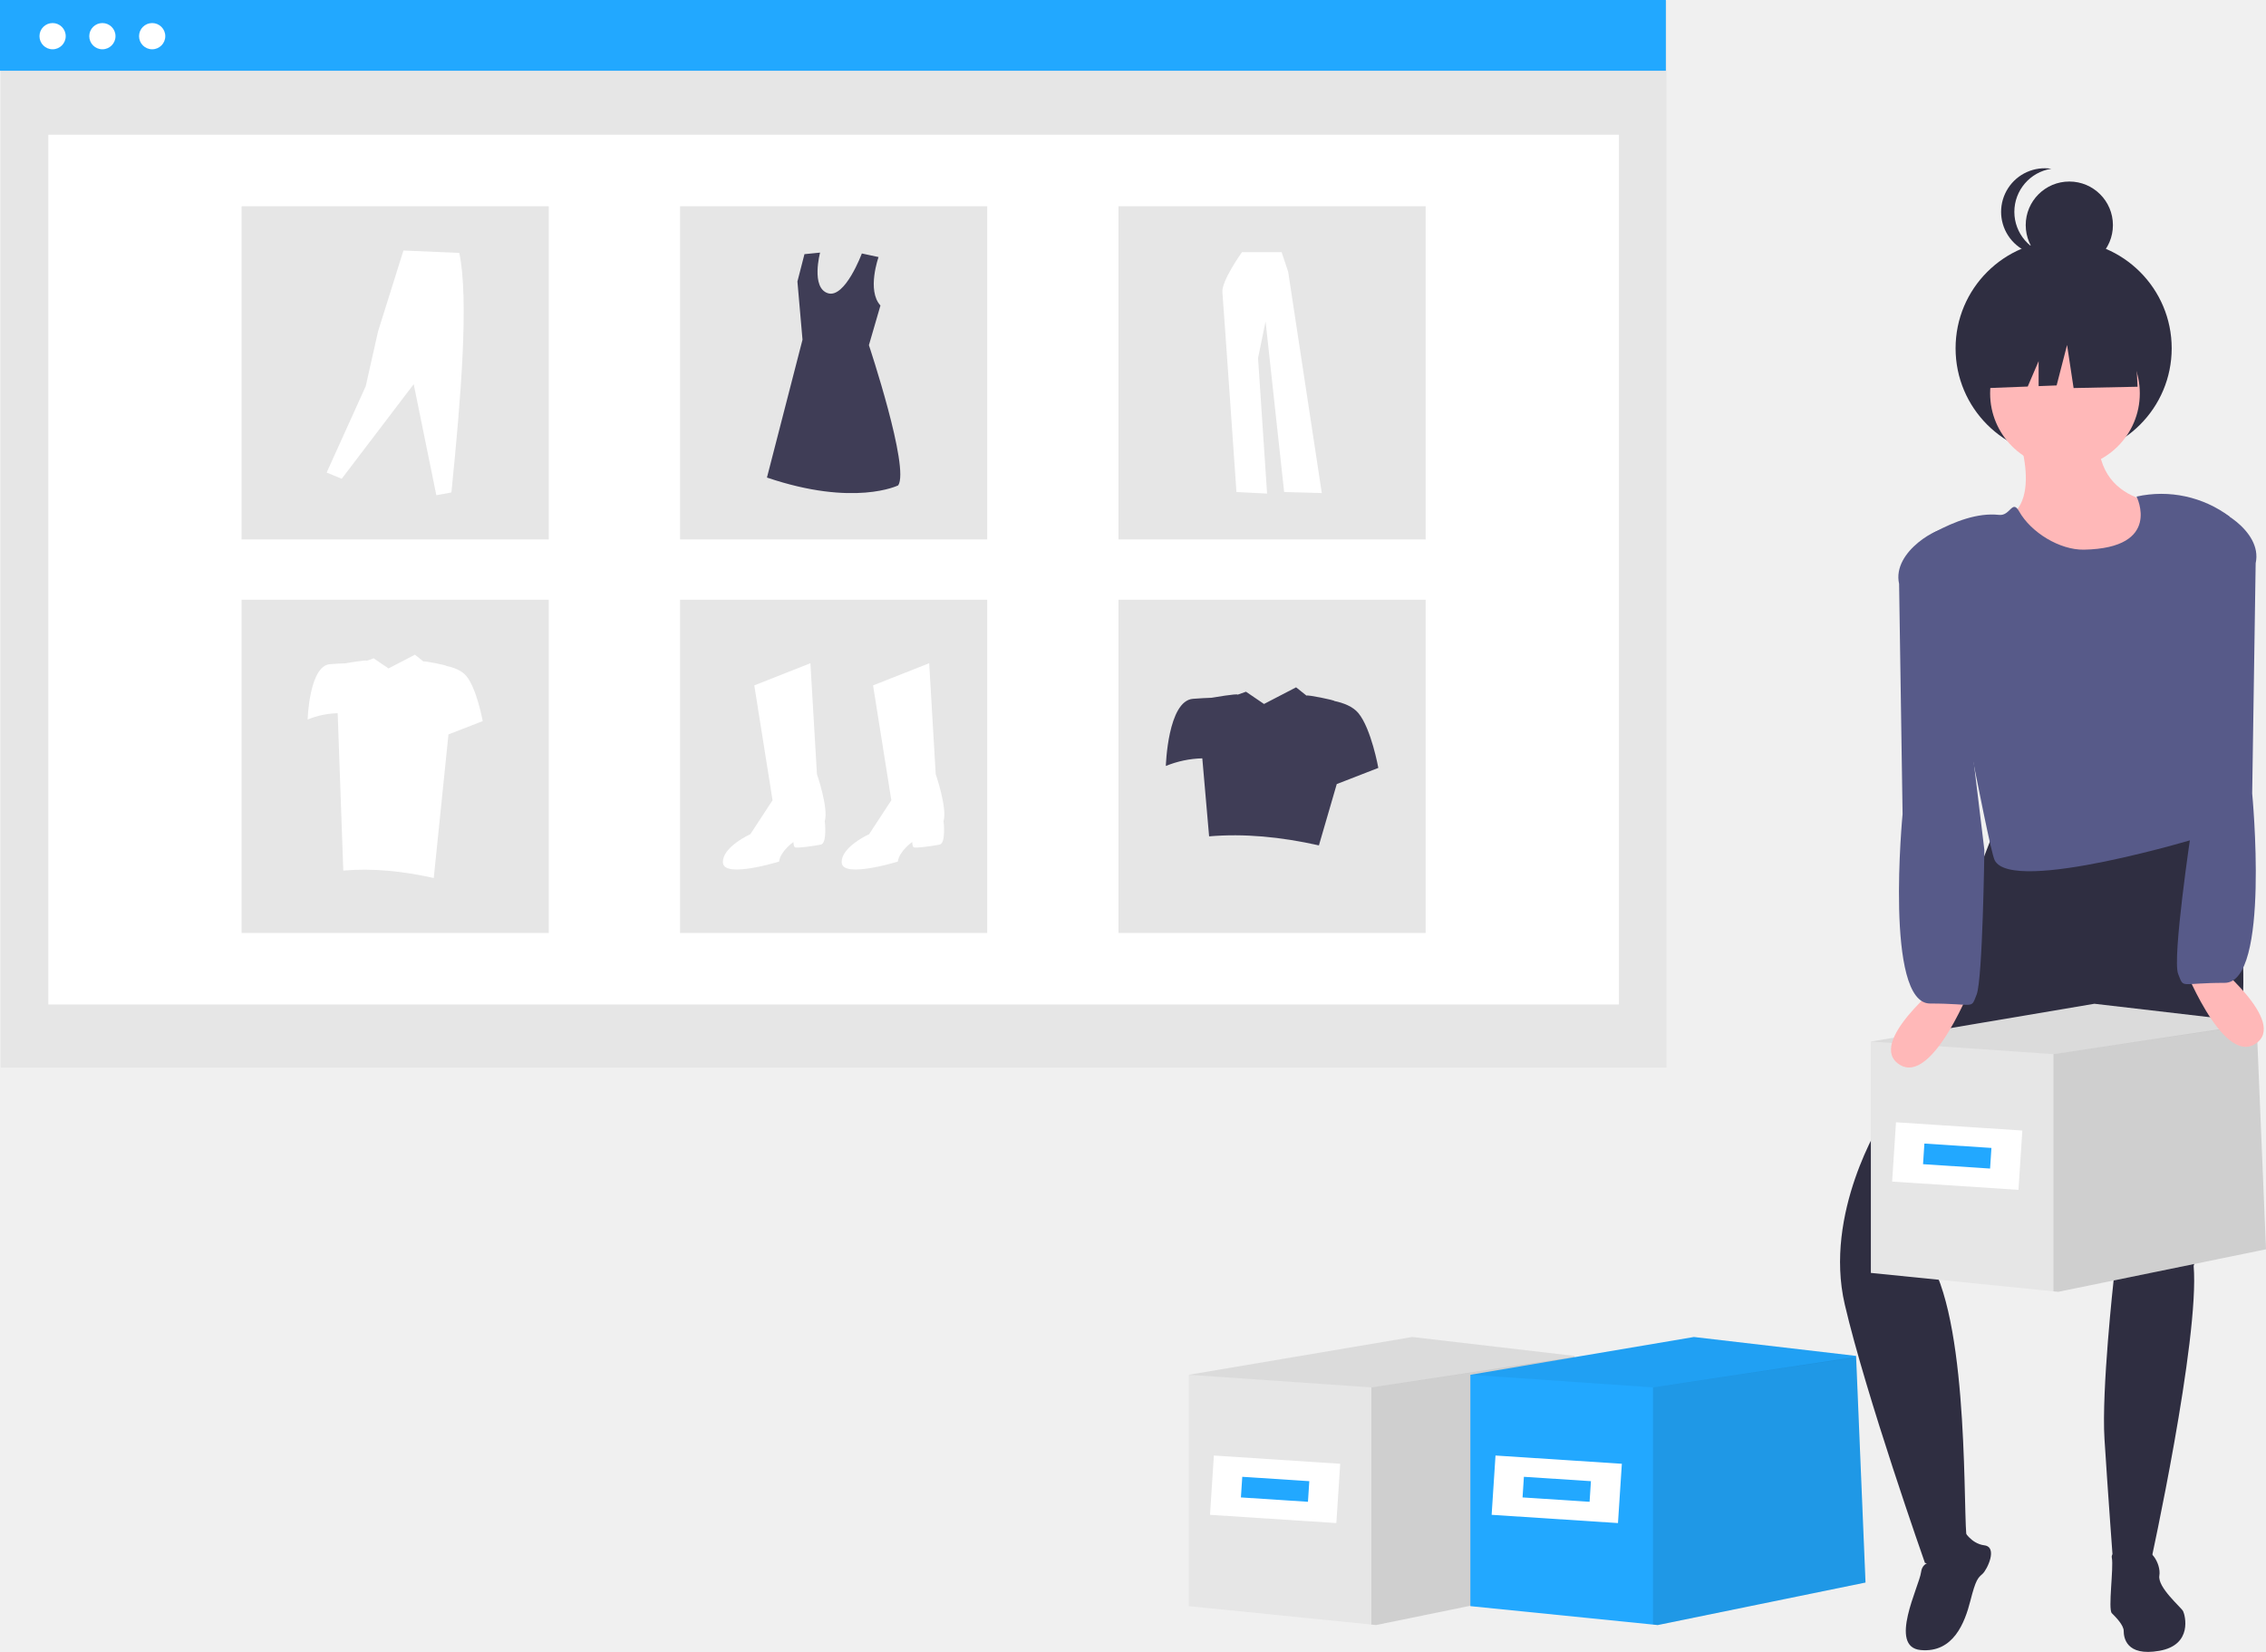
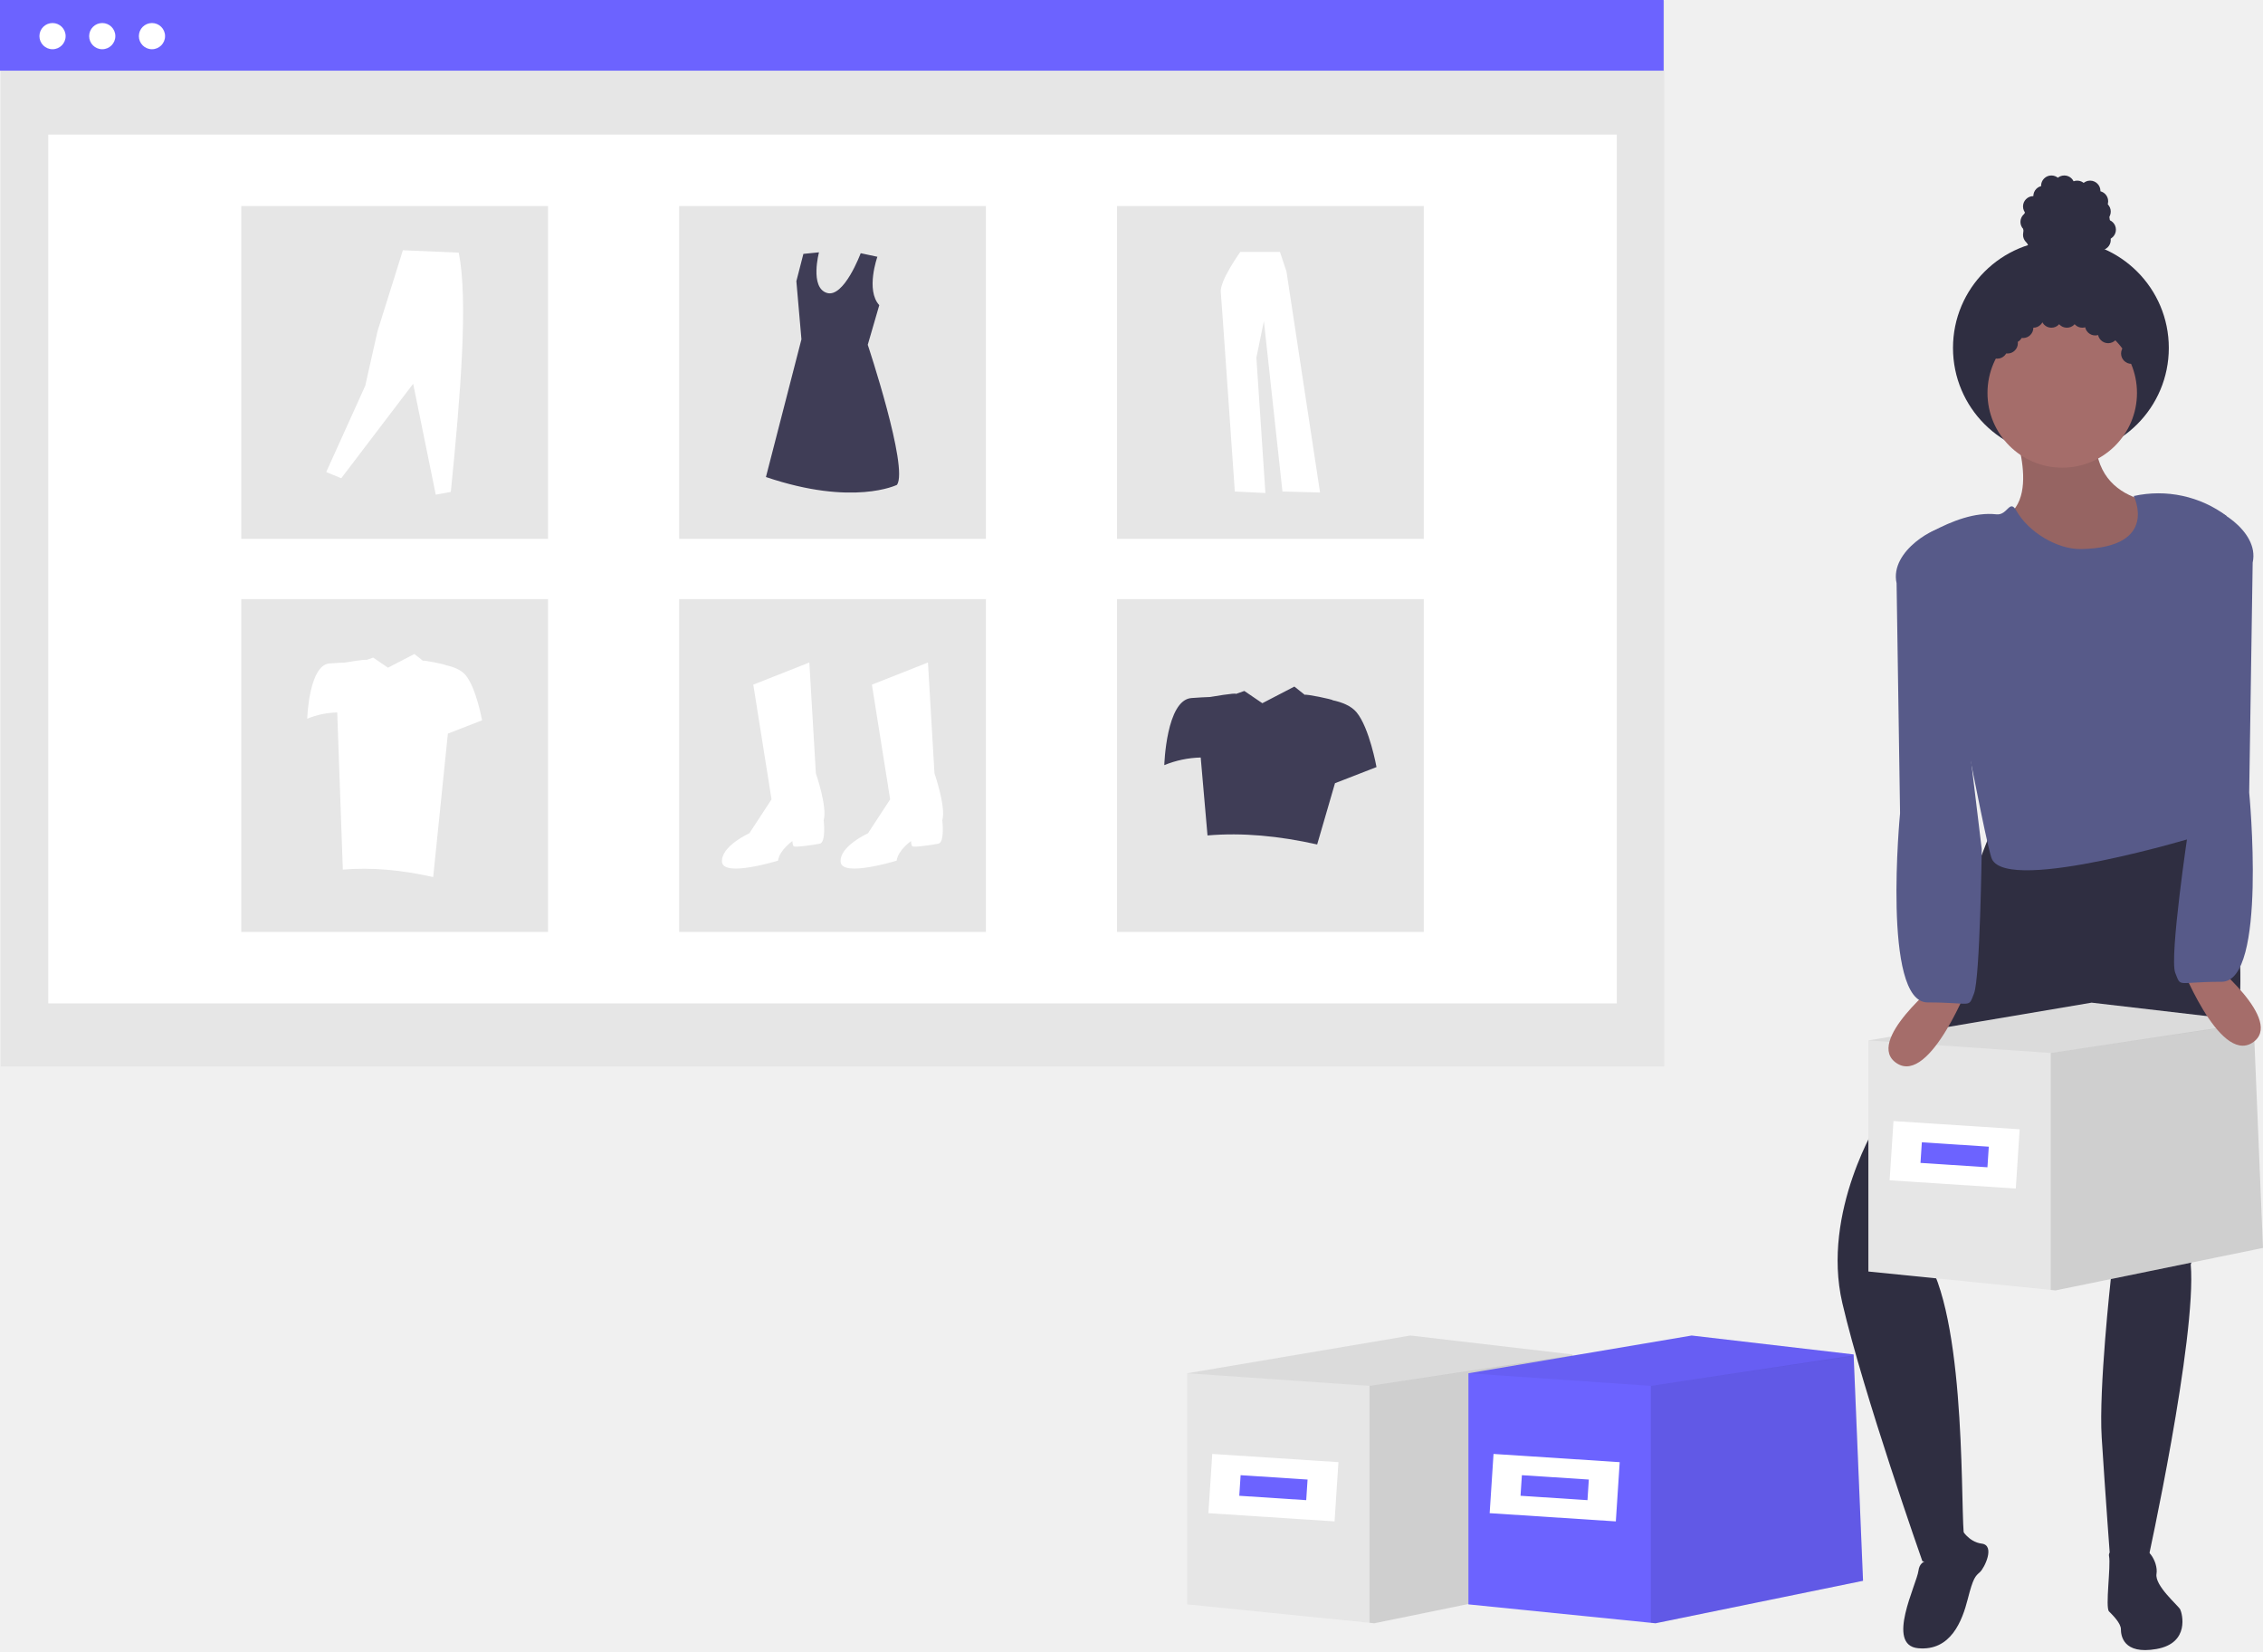
- <svg xmlns="http://www.w3.org/2000/svg" id="a80234ba-f3f6-42a2-9225-8d803f7486aa" data-name="Layer 1" width="877" height="639.474" viewBox="0 0 877 639.474">
-   <rect x="0.275" y="0.365" width="644.725" height="412.91" fill="#e6e6e6" />
-   <rect x="18.711" y="52.155" width="607.853" height="336.693" fill="#fff" />
-   <rect width="644.725" height="27.39" fill="#22A8FF" />
-   <circle cx="20.354" cy="14.003" r="5.077" fill="#fff" />
-   <circle cx="39.624" cy="14.003" r="5.077" fill="#fff" />
-   <circle cx="58.893" cy="14.003" r="5.077" fill="#fff" />
-   <rect x="93.501" y="79.848" width="118.887" height="128.982" fill="#e6e6e6" />
-   <rect x="263.193" y="79.848" width="118.887" height="128.982" fill="#e6e6e6" />
-   <rect x="432.885" y="79.848" width="118.887" height="128.982" fill="#e6e6e6" />
-   <rect x="93.501" y="232.176" width="118.887" height="128.982" fill="#e6e6e6" />
-   <rect x="263.193" y="232.176" width="118.887" height="128.982" fill="#e6e6e6" />
-   <rect x="432.885" y="232.176" width="118.887" height="128.982" fill="#e6e6e6" />
-   <path d="M453.428,395.588l21.722-8.588,2.526,42.939s4.546,13.134,3.031,18.186c0,0,1.01,8.588-1.515,9.093s-9.598,1.515-10.103,1.01-.505-2.021-.505-2.021-5.052,3.536-5.557,7.577c0,0-21.217,6.567-21.722.505s10.608-11.114,10.608-11.114l8.588-13.134Z" transform="translate(-161.5 -130.2629)" fill="#fff" />
-   <path d="M499.397,395.588l21.722-8.588,2.526,42.939s4.546,13.134,3.031,18.186c0,0,1.01,8.588-1.515,9.093s-9.598,1.515-10.103,1.01-.505-2.021-.505-2.021-5.052,3.536-5.557,7.577c0,0-21.217,6.567-21.722.505s10.608-11.114,10.608-11.114l8.588-13.134Z" transform="translate(-161.5 -130.2629)" fill="#fff" />
-   <path d="M501.522,229.773s-4.625,12.924.734,18.752l-4.468,15.353s15.874,47.622,11.339,54.274c0,0-16.932,8.466-50.796-3.024l13.757-53.367-1.965-22.526,2.721-10.583,6.047-.605s-3.628,13.606,3.024,15.723S495.056,228.387,495.056,228.387Z" transform="translate(-161.5 -130.2629)" fill="#3f3d56" />
-   <path d="M287.921,313.204l5.837,2.388,27.858-36.613,8.755,42.98,5.837-1.061c3.744-37.055,6.797-74.85,3.051-92.726l-21.623-.929-9.816,31.307L303.044,279.775Z" transform="translate(-161.5 -130.2629)" fill="#fff" />
-   <path d="M642.178,227.875s-7.966,11.074-7.577,15.543,5.44,77.327,5.44,77.327l11.852.583L648.395,268.87l2.914-14.183,7.189,66.058,14.572.389-13.017-85.681-2.526-7.577Z" transform="translate(-161.5 -130.2629)" fill="#fff" />
-   <path d="M687.2,406.281c-2.115-2.538-5.751-3.91-9.242-4.652.105-.317-10.618-2.532-10.798-2.076l-4.041-3.219-12.415,6.447-6.977-4.75-3.241,1.15c.132-.572-10.061,1.194-10.061,1.194-1.947.07-4.434.192-7.218.406-9.749.75-10.499,25.997-10.499,25.997a39.852,39.852,0,0,1,14.113-2.955l2.635,30.202c13.553-1.162,27.767.19,42.496,3.5L678.86,433.785l16.089-6.257S692.2,412.28,687.2,406.281Z" transform="translate(-161.5 -130.2629)" fill="#3f3d56" />
-   <path d="M341.941,391.901c-1.743-2.091-4.738-3.222-7.615-3.833.086-.262-8.749-2.086-8.897-1.71l-3.33-2.652-10.229,5.312-5.749-3.913-2.67.948c.109-.471-8.29.983-8.29.983-1.604.058-3.654.158-5.947.335-8.033.618-8.651,21.421-8.651,21.421a32.836,32.836,0,0,1,11.629-2.435L294.362,467.27c11.167-.958,22.879.157,35.015,2.884l5.692-55.59,13.257-5.155S346.06,396.845,341.941,391.901Z" transform="translate(-161.5 -130.2629)" fill="#fff" />
-   <polygon points="613 612.618 532.578 629.079 530.745 628.892 460.071 621.759 460.071 532.196 546.587 517.569 609.346 524.888 609.369 525.285 609.369 525.472 613 612.618" fill="#e6e6e6" />
-   <polygon points="613 612.618 532.578 629.079 530.745 628.892 530.745 537.076 609.369 525.285 613 612.618" opacity="0.1" style="isolation:isolate" />
-   <polygon points="609.369 525.472 609.346 525.495 530.745 537.076 460.071 532.196 546.587 517.569 609.346 524.888 609.369 525.285 609.369 525.472" opacity="0.05" style="isolation:isolate" />
-   <rect x="630.5" y="695.287" width="49" height="23" transform="translate(-114.0789 -171.4202) rotate(3.73411)" fill="#fff" />
-   <rect x="642" y="702.787" width="26" height="8" transform="translate(-114.0789 -171.4202) rotate(3.73411)" fill="#22A8FF" />
-   <polygon points="722 612.618 641.578 629.079 639.745 628.892 569.071 621.759 569.071 532.196 655.587 517.569 718.346 524.888 718.369 525.285 718.369 525.472 722 612.618" fill="#22A8FF" />
-   <polygon points="722 612.618 641.578 629.079 639.745 628.892 639.745 537.076 718.369 525.285 722 612.618" opacity="0.1" style="isolation:isolate" />
-   <polygon points="718.369 525.472 718.346 525.495 639.745 537.076 569.071 532.196 655.587 517.569 718.346 524.888 718.369 525.285 718.369 525.472" opacity="0.05" style="isolation:isolate" />
-   <rect x="739.5" y="695.287" width="49" height="23" transform="translate(-113.8475 -178.519) rotate(3.73411)" fill="#fff" />
-   <rect x="751" y="702.787" width="26" height="8" transform="translate(-113.8475 -178.519) rotate(3.73411)" fill="#22A8FF" />
-   <path d="M941.695,295.884s14.19,36.656-11.825,36.656,40.204,36.656,66.218,15.372,10.642-22.467,10.642-22.467-34.291,3.547-33.109-27.197Z" transform="translate(-161.5 -130.2629)" fill="#ffb8b8" />
-   <circle cx="798.679" cy="134.835" r="41.82" fill="#2f2e41" />
-   <path d="M934.6,448.422,889.666,564.303S867.2,599.777,875.477,635.251,906.5,735.287,906.5,735.287s17.183,4.372,16-11,.737-89.898-17-110l71.669-81.911,2.365,93.415s-4.73,42.569-3.547,61.488,3.547,50.846,3.547,50.846l14.19-2.365s19.142-87.094,16.777-115.473c0,0,43.934-137.891-1-171Z" transform="translate(-161.5 -130.2629)" fill="#2f2e41" />
-   <path d="M911.44,735.095s-5.785-1.473-6.452,3.833-12.835,28.903-.131,30.085,17.1-10.705,19.228-19.062,2.934-8.836,4.711-10.437,6.006-10.373.7-11.039-8.027-5.885-8.027-5.885S919.796,737.223,911.44,735.095Z" transform="translate(-161.5 -130.2629)" fill="#2f2e41" />
-   <path d="M988.797,730.991s-10.73-1.533-9.963,2.299-1.533,19.927,0,21.459,4.598,4.598,4.598,6.898.766,9.963,13.795,7.664,9.963-13.795,9.197-15.328-9.963-9.197-9.197-13.795S993.395,727.926,988.797,730.991Z" transform="translate(-161.5 -130.2629)" fill="#2f2e41" />
-   <circle cx="799.195" cy="152.276" r="28.966" fill="#ffb8b8" />
-   <path d="M988.402,322.489s10.103,19.989-20.35,20.556c-9.362.174-20.495-6.648-25.091-14.806-2.708-4.806-3.392,1.832-7.77,1.345-8.292-.921-17.15,2.518-25.076,6.733a5.001,5.001,0,0,0-2.442,5.866C913.684,362.127,930.85,458.064,933.5,463.287c6.767,13.339,80-9,80-9,1.004-36.294-12.17-87.071,11-124A44.135,44.135,0,0,0,988.402,322.489Z" transform="translate(-161.5 -130.2629)" fill="#575a89" />
-   <polygon points="826.283 130.002 805.06 118.886 775.753 123.433 769.69 150.214 784.784 149.633 789 139.794 789 149.471 795.965 149.203 800.007 133.539 802.534 150.214 827.292 149.708 826.283 130.002" fill="#2f2e41" />
-   <circle cx="800.88" cy="87.146" r="16.875" fill="#2f2e41" />
-   <path d="M941.104,212.273a16.879,16.879,0,0,1,14.307-16.68,16.875,16.875,0,1,0,0,33.361A16.879,16.879,0,0,1,941.104,212.273Z" transform="translate(-161.5 -130.2629)" fill="#2f2e41" />
-   <polygon points="877 483.618 796.578 500.079 794.745 499.892 724.071 492.759 724.071 403.196 810.587 388.569 873.346 395.888 873.369 396.285 873.369 396.472 877 483.618" fill="#e6e6e6" />
-   <polygon points="877 483.618 796.578 500.079 794.745 499.892 794.745 408.076 873.369 396.285 877 483.618" opacity="0.1" style="isolation:isolate" />
-   <polygon points="873.369 396.472 873.346 396.495 794.745 408.076 724.071 403.196 810.587 388.569 873.346 395.888 873.369 396.285 873.369 396.472" opacity="0.05" style="isolation:isolate" />
-   <rect x="894.5" y="566.287" width="49" height="23" transform="translate(-121.9197 -188.8875) rotate(3.73411)" fill="#fff" />
-   <rect x="906" y="573.787" width="26" height="8" transform="translate(-121.9197 -188.8875) rotate(3.73411)" fill="#22A8FF" />
-   <path d="M913.221,510.457s-29.562,23.649-16.555,31.927,28.379-31.927,28.379-31.927Z" transform="translate(-161.5 -130.2629)" fill="#ffb8b8" />
-   <path d="M914.5,335.287c-1.531-1.726-20.867,8.136-18,21l1.349,89.134s-7.095,73.313,10.642,73.313,15.644,2.465,18.009-3.447,3-56,3-56Z" transform="translate(-161.5 -130.2629)" fill="#575a89" />
-   <path d="M1005.954,502.457s15.372,40.204,28.379,31.927-16.555-31.927-16.555-31.927Z" transform="translate(-161.5 -130.2629)" fill="#ffb8b8" />
-   <path d="M1009.5,452.287s-7.365,49.088-5,55,.272,3.447,18.009,3.447,10.642-73.313,10.642-73.313L1034.5,348.287c2.867-12.864-16.469-22.726-18-21l-17,58Z" transform="translate(-161.5 -130.2629)" fill="#575a89" />
+ <svg xmlns="http://www.w3.org/2000/svg" width="877" height="640" viewBox="0 0 877 640" fill="none">
+   <g clip-path="url(#clip0)">
+     <path d="M645 0.365H0.275V413.276H645V0.365Z" fill="#E6E6E6" />
+     <path d="M626.564 52.154H18.711V388.848H626.564V52.154Z" fill="white" />
+     <path d="M644.725 0H0V27.39H644.725V0Z" fill="#6C63FF" />
+     <path d="M20.354 19.08C23.158 19.08 25.431 16.807 25.431 14.003C25.431 11.2 23.158 8.927 20.354 8.927C17.55 8.927 15.278 11.2 15.278 14.003C15.278 16.807 17.55 19.08 20.354 19.08Z" fill="white" />
+     <path d="M39.624 19.08C42.427 19.08 44.7 16.807 44.7 14.003C44.7 11.2 42.427 8.927 39.624 8.927C36.82 8.927 34.547 11.2 34.547 14.003C34.547 16.807 36.82 19.08 39.624 19.08Z" fill="white" />
+     <path d="M58.893 19.08C61.697 19.08 63.97 16.807 63.97 14.003C63.97 11.2 61.697 8.927 58.893 8.927C56.089 8.927 53.816 11.2 53.816 14.003C53.816 16.807 56.089 19.08 58.893 19.08Z" fill="white" />
+     <path d="M212.388 79.848H93.501V208.829H212.388V79.848Z" fill="#E6E6E6" />
+     <path d="M382.08 79.848H263.193V208.829H382.08V79.848Z" fill="#E6E6E6" />
+     <path d="M551.772 79.848H432.885V208.829H551.772V79.848Z" fill="#E6E6E6" />
+     <path d="M212.388 232.176H93.501V361.158H212.388V232.176Z" fill="#E6E6E6" />
+     <path d="M382.08 232.176H263.193V361.158H382.08V232.176Z" fill="#E6E6E6" />
+     <path d="M551.772 232.176H432.885V361.158H551.772V232.176Z" fill="#E6E6E6" />
+     <path d="M291.928 265.325L313.65 256.737L316.175 299.676C316.175 299.676 320.722 312.81 319.207 317.862C319.207 317.862 320.217 326.45 317.691 326.955C315.165 327.46 308.093 328.47 307.588 327.965C307.083 327.46 307.083 325.945 307.083 325.945C307.083 325.945 302.031 329.481 301.526 333.522C301.526 333.522 280.309 340.089 279.804 334.027C279.299 327.965 290.412 322.914 290.412 322.914L299 309.779L291.928 265.325Z" fill="white" />
+     <path d="M337.897 265.325L359.619 256.737L362.145 299.676C362.145 299.676 366.692 312.81 365.176 317.862C365.176 317.862 366.187 326.45 363.661 326.955C361.135 327.46 354.063 328.47 353.557 327.965C353.052 327.46 353.052 325.945 353.052 325.945C353.052 325.945 348.001 329.481 347.496 333.522C347.496 333.522 326.279 340.089 325.774 334.027C325.268 327.965 336.382 322.914 336.382 322.914L344.97 309.779L337.897 265.325Z" fill="white" />
+     <path d="M340.022 99.51C340.022 99.51 335.397 112.433 340.756 118.261L336.289 133.614C336.289 133.614 352.162 181.236 347.627 187.887C347.627 187.887 330.695 196.354 296.831 184.864L310.588 131.497L308.623 108.971L311.344 98.389L317.391 97.784C317.391 97.784 313.763 111.39 320.415 113.507C327.067 115.623 333.556 98.124 333.556 98.124L340.022 99.51Z" fill="#3F3D56" />
+     <path d="M126.422 182.941L132.258 185.329L160.116 148.716L168.871 191.696L174.708 190.635C178.452 153.58 181.505 115.785 177.759 97.909L156.136 96.981L146.32 128.287L141.544 149.512L126.422 182.941Z" fill="white" />
+     <path d="M480.678 97.612C480.678 97.612 472.712 108.687 473.101 113.155C473.489 117.624 478.541 190.482 478.541 190.482L490.392 191.065L486.895 138.607L489.809 124.424L496.998 190.482L511.57 190.87L498.552 105.19L496.027 97.612L480.678 97.612Z" fill="white" />
+     <path d="M525.7 276.018C523.585 273.48 519.949 272.108 516.458 271.366C516.562 271.049 505.839 268.834 505.66 269.29L501.619 266.071L489.204 272.518L482.227 267.769L478.985 268.919C479.117 268.348 468.924 270.113 468.924 270.113C466.977 270.183 464.49 270.305 461.706 270.519C451.957 271.269 451.207 296.516 451.207 296.516C455.693 294.681 460.476 293.68 465.321 293.561L467.956 323.763C481.508 322.601 495.722 323.954 510.451 327.263L517.36 303.523L533.449 297.266C533.449 297.266 530.7 282.017 525.7 276.018Z" fill="#3F3D56" />
+     <path d="M180.441 261.638C178.698 259.547 175.703 258.416 172.826 257.805C172.912 257.544 164.077 255.719 163.929 256.095L160.599 253.442L150.369 258.755L144.62 254.841L141.95 255.789C142.059 255.318 133.66 256.772 133.66 256.772C132.056 256.83 130.006 256.93 127.713 257.107C119.68 257.725 119.062 278.528 119.062 278.528C122.758 277.016 126.699 276.191 130.691 276.093L132.862 337.007C144.029 336.049 155.741 337.164 167.877 339.891L173.569 284.301L186.826 279.146C186.826 279.146 184.56 266.581 180.441 261.638Z" fill="white" />
+     <path d="M613 612.618L532.578 629.079L530.745 628.892L460.071 621.759V532.196L546.587 517.569L609.346 524.888L609.369 525.285V525.472L613 612.618Z" fill="#E6E6E6" />
+     <path opacity="0.1" d="M613 612.618L532.578 629.079L530.745 628.892V537.076L609.369 525.285L613 612.618Z" fill="black" />
+     <path opacity="0.05" d="M609.369 525.472L609.346 525.495L530.745 537.076L460.071 532.196L546.587 517.569L609.346 524.888L609.369 525.285V525.472Z" fill="black" />
+     <path d="M518.697 566.644L469.801 563.453L468.303 586.404L517.199 589.595L518.697 566.644Z" fill="white" />
+     <path d="M506.733 573.38L480.788 571.687L480.267 579.67L506.212 581.363L506.733 573.38Z" fill="#6C63FF" />
+     <path d="M722 612.618L641.578 629.079L639.745 628.892L569.071 621.759V532.196L655.587 517.569L718.346 524.888L718.369 525.285V525.472L722 612.618Z" fill="#6C63FF" />
+     <path opacity="0.1" d="M722 612.618L641.578 629.079L639.745 628.892V537.076L718.369 525.285L722 612.618Z" fill="black" />
+     <path opacity="0.05" d="M718.369 525.472L718.346 525.495L639.745 537.076L569.071 532.196L655.587 517.569L718.346 524.888L718.369 525.285V525.472Z" fill="black" />
+     <path d="M627.697 566.644L578.801 563.453L577.303 586.404L626.199 589.595L627.697 566.644Z" fill="white" />
+     <path d="M615.733 573.38L589.788 571.687L589.267 579.67L615.212 581.363L615.733 573.38Z" fill="#6C63FF" />
+     <path d="M780.195 165.621C780.195 165.621 794.384 202.277 768.37 202.277C742.356 202.277 808.574 238.934 834.588 217.65C860.602 196.365 845.23 195.183 845.23 195.183C845.23 195.183 810.939 198.73 812.121 167.986L780.195 165.621Z" fill="#966462" />
+     <path d="M798.679 176.655C821.776 176.655 840.499 157.931 840.499 134.835C840.499 111.739 821.776 93.016 798.679 93.016C775.583 93.016 756.86 111.739 756.86 134.835C756.86 157.931 775.583 176.655 798.679 176.655Z" fill="#2F2E41" />
+     <path d="M773.1 318.159L728.166 434.041C728.166 434.041 705.7 469.515 713.977 504.988C722.254 540.462 745 605.025 745 605.025C745 605.025 762.183 609.397 761 594.025C759.818 578.653 761.737 504.127 744 484.025L815.669 402.114L818.034 495.529C818.034 495.529 813.304 538.097 814.486 557.017C815.669 575.936 818.034 607.863 818.034 607.863L832.223 605.498C832.223 605.498 851.365 518.404 849 490.025C849 490.025 892.934 352.134 848 319.025L773.1 318.159Z" fill="#2F2E41" />
+     <path d="M749.94 604.832C749.94 604.832 744.154 603.358 743.488 608.665C742.821 613.971 730.652 637.568 743.357 638.749C756.062 639.931 760.457 628.045 762.585 619.688C764.713 611.331 765.519 610.852 767.296 609.251C769.073 607.65 773.302 598.878 767.995 598.211C762.689 597.545 759.969 592.326 759.969 592.326C759.969 592.326 758.296 606.959 749.94 604.832Z" fill="#2F2E41" />
+     <path d="M827.297 600.728C827.297 600.728 816.567 599.196 817.333 603.028C818.1 606.86 815.801 622.954 817.333 624.487C818.866 626.02 821.932 629.085 821.932 631.385C821.932 633.684 822.698 641.348 835.727 639.049C848.756 636.75 845.69 625.253 844.924 623.721C844.158 622.188 834.961 614.524 835.727 609.925C836.494 605.327 831.895 597.663 827.297 600.728Z" fill="#2F2E41" />
+     <path d="M799.196 181.242C815.193 181.242 828.162 168.273 828.162 152.276C828.162 136.278 815.193 123.31 799.196 123.31C783.198 123.31 770.229 136.278 770.229 152.276C770.229 168.273 783.198 181.242 799.196 181.242Z" fill="#A56D6A" />
+     <path d="M826.902 192.226C826.902 192.226 837.005 212.215 806.553 212.782C797.191 212.956 786.057 206.133 781.461 197.976C778.754 193.17 778.07 199.807 773.691 199.321C765.4 198.4 756.542 201.839 748.616 206.054C747.592 206.598 746.789 207.48 746.343 208.55C745.898 209.619 745.838 210.811 746.173 211.92C752.184 231.864 769.35 327.801 772 333.024C778.767 346.363 852 324.024 852 324.024C853.004 287.73 839.83 236.953 863 200.024C857.903 196.194 852.037 193.514 845.806 192.168C839.574 190.822 833.125 190.842 826.902 192.226V192.226Z" fill="#575A89" />
+     <path d="M800.88 104.021C810.2 104.021 817.755 96.466 817.755 87.146C817.755 77.826 810.2 70.272 800.88 70.272C791.561 70.272 784.006 77.826 784.006 87.146C784.006 96.466 791.561 104.021 800.88 104.021Z" fill="#2F2E41" />
+     <path d="M796.12 98.875C796.121 94.844 797.563 90.947 800.187 87.887C802.811 84.828 806.444 82.808 810.427 82.194C808.023 81.826 805.568 81.982 803.23 82.652C800.893 83.321 798.727 84.488 796.882 86.072C795.037 87.656 793.556 89.62 792.541 91.83C791.526 94.04 791 96.443 791 98.875C791 101.306 791.526 103.709 792.541 105.919C793.556 108.129 795.037 110.093 796.882 111.677C798.727 113.262 800.893 114.428 803.23 115.097C805.568 115.767 808.023 115.923 810.427 115.555C806.444 114.941 802.811 112.921 800.187 109.862C797.563 106.803 796.121 102.905 796.12 98.875Z" fill="#2F2E41" />
+     <path d="M796.12 98.875C796.121 94.844 797.563 90.947 800.187 87.887C802.811 84.828 806.444 82.808 810.427 82.194C808.023 81.826 805.568 81.982 803.23 82.652C800.893 83.321 798.727 84.488 796.882 86.072C795.037 87.656 793.556 89.62 792.541 91.83C791.526 94.04 791 96.443 791 98.875C791 101.306 791.526 103.709 792.541 105.919C793.556 108.129 795.037 110.093 796.882 111.677C798.727 113.262 800.893 114.428 803.23 115.097C805.568 115.767 808.023 115.923 810.427 115.555C806.444 114.941 802.811 112.921 800.187 109.862C797.563 106.803 796.121 102.905 796.12 98.875Z" fill="#2F2E41" />
+     <path d="M877 483.618L796.578 500.079L794.745 499.892L724.071 492.759V403.196L810.587 388.569L873.346 395.888L873.369 396.285V396.472L877 483.618Z" fill="#E6E6E6" />
+     <path opacity="0.1" d="M877 483.618L796.578 500.079L794.745 499.892V408.076L873.369 396.285L877 483.618Z" fill="black" />
+     <path opacity="0.05" d="M873.369 396.472L873.346 396.495L794.745 408.076L724.071 403.196L810.587 388.569L873.346 395.888L873.369 396.285V396.472Z" fill="black" />
+     <path d="M782.697 437.644L733.801 434.453L732.303 457.404L781.199 460.595L782.697 437.644Z" fill="white" />
+     <path d="M770.733 444.38L744.788 442.687L744.267 450.67L770.212 452.363L770.733 444.38Z" fill="#6C63FF" />
+     <path d="M751.721 380.194C751.721 380.194 722.159 403.844 735.166 412.121C748.174 420.398 763.546 380.194 763.546 380.194H751.721Z" fill="#A56D6A" />
+     <path d="M753 205.025C751.469 203.299 732.133 213.16 735 226.025L736.349 315.159C736.349 315.159 729.254 388.472 746.991 388.472C764.728 388.472 762.635 390.937 765 385.025C767.365 379.112 768 329.025 768 329.025L753 205.025Z" fill="#575A89" />
+     <path d="M844.454 372.194C844.454 372.194 859.827 412.398 872.834 404.121C885.841 395.844 856.279 372.194 856.279 372.194H844.454Z" fill="#A56D6A" />
+     <path d="M848 322.025C848 322.025 840.635 371.112 843 377.025C845.365 382.937 843.272 380.472 861.009 380.472C878.746 380.472 871.651 307.159 871.651 307.159L873 218.025C875.867 205.16 856.531 195.299 855 197.025L838 255.025L848 322.025Z" fill="#575A89" />
+     <circle cx="780" cy="129" r="4" fill="#2F2E41" />
+     <circle cx="784" cy="127" r="4" fill="#2F2E41" />
+     <circle cx="788" cy="123" r="4" fill="#2F2E41" />
+     <circle cx="795" cy="123" r="4" fill="#2F2E41" />
+     <circle cx="801" cy="123" r="4" fill="#2F2E41" />
+     <circle cx="807" cy="123" r="4" fill="#2F2E41" />
+     <circle cx="812" cy="126" r="4" fill="#2F2E41" />
+     <circle cx="817" cy="129" r="4" fill="#2F2E41" />
+     <circle cx="816" cy="89" r="4" fill="#2F2E41" />
+     <circle cx="814" cy="82" r="4" fill="#2F2E41" />
+     <circle cx="813" cy="78" r="4" fill="#2F2E41" />
+     <circle cx="810" cy="74" r="4" fill="#2F2E41" />
+     <circle cx="805" cy="74" r="4" fill="#2F2E41" />
+     <circle cx="800" cy="72" r="4" fill="#2F2E41" />
+     <circle cx="795" cy="72" r="4" fill="#2F2E41" />
+     <circle cx="792" cy="76" r="4" fill="#2F2E41" />
+     <circle cx="788" cy="80" r="4" fill="#2F2E41" />
+     <circle cx="787" cy="86" r="4" fill="#2F2E41" />
+     <circle cx="788" cy="91" r="4" fill="#2F2E41" />
+     <circle cx="814" cy="93" r="4" fill="#2F2E41" />
+     <circle cx="778" cy="133" r="4" fill="#2F2E41" />
+     <circle cx="774" cy="135" r="4" fill="#2F2E41" />
+     <circle cx="826" cy="137" r="4" fill="#2F2E41" />
+   </g>
+   <defs>
+     <clipPath id="clip0">
+       <rect width="877" height="639.474" fill="white" />
+     </clipPath>
+   </defs>
</svg>
